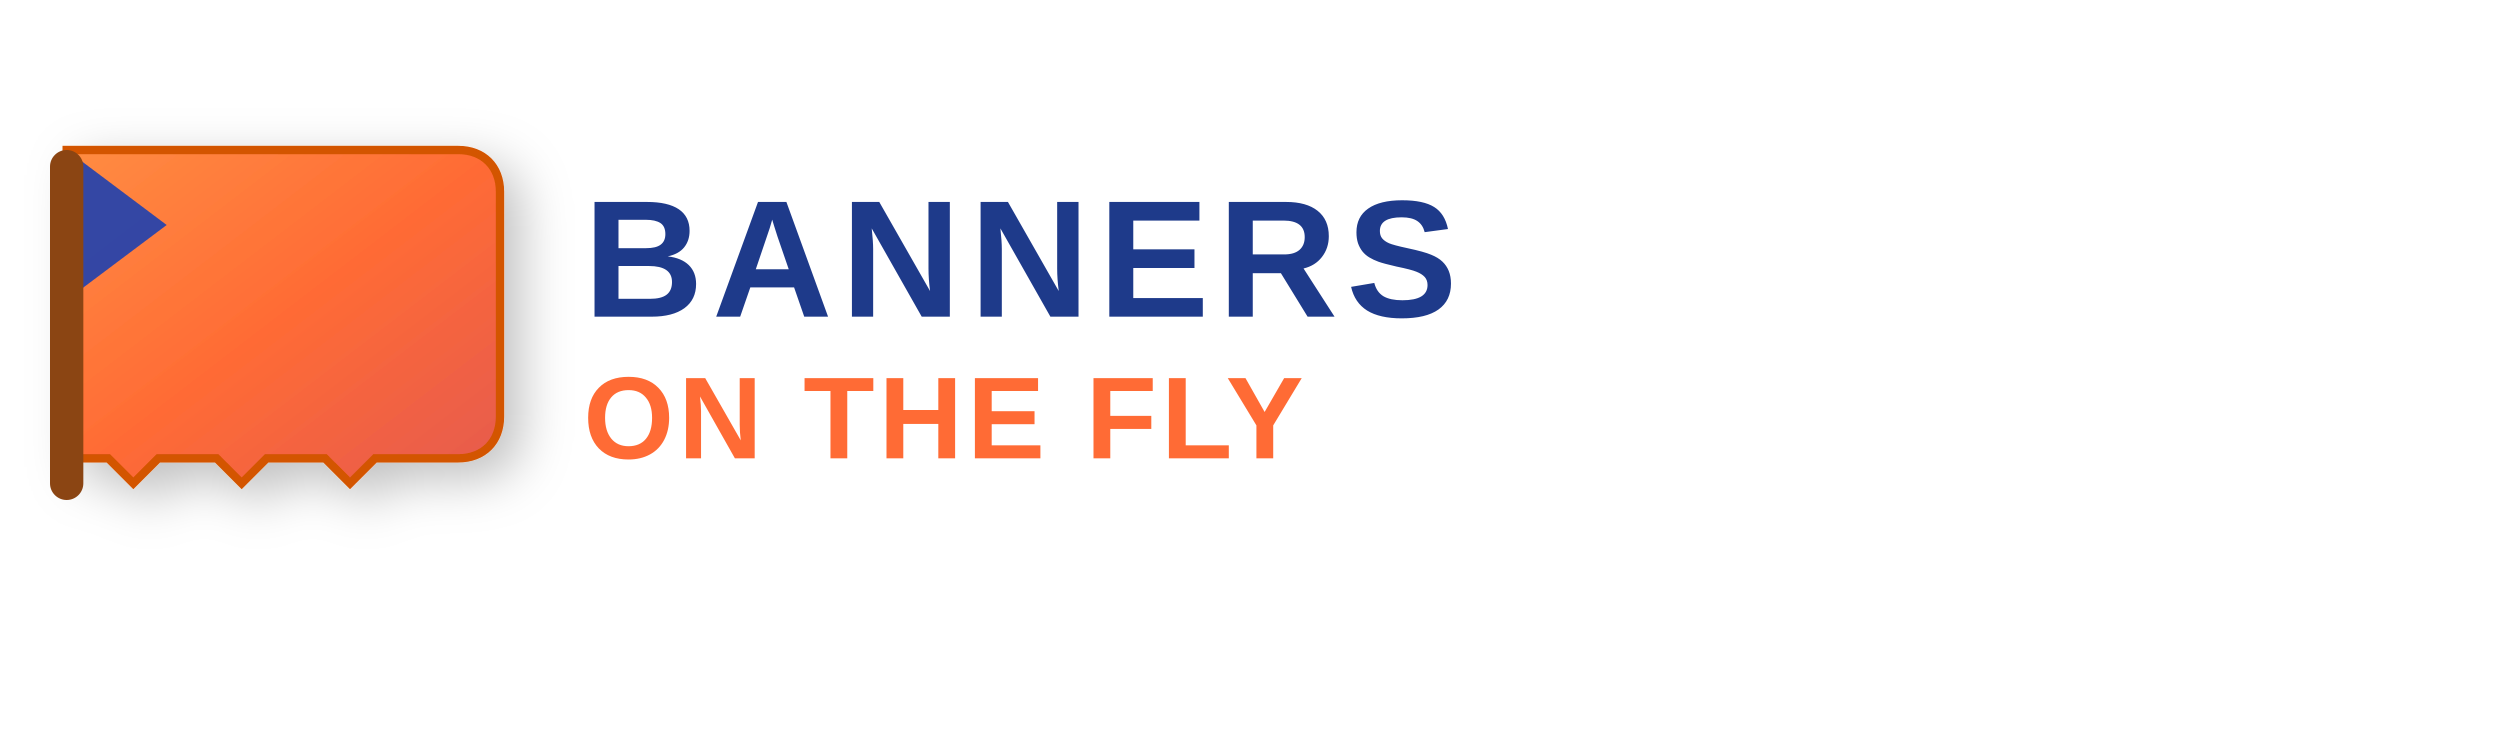
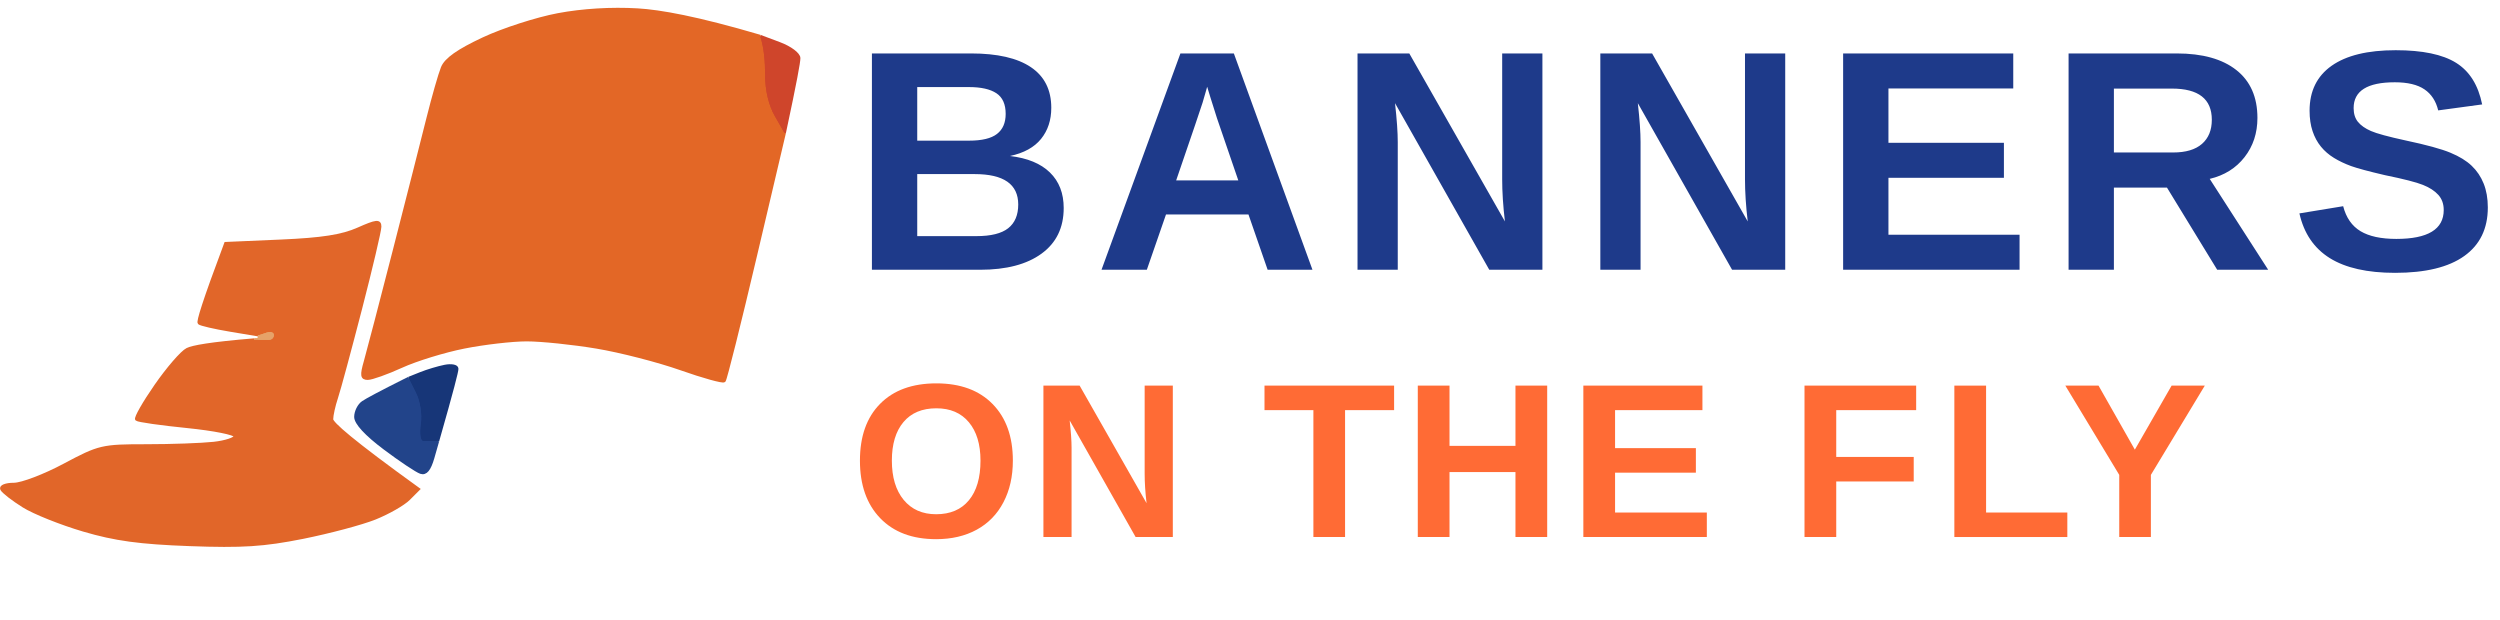
- <svg xmlns="http://www.w3.org/2000/svg" width="300" height="90" viewBox="0 0 300 90">
+ <svg xmlns="http://www.w3.org/2000/svg" id="Layer_1" data-name="Layer 1" viewBox="0 0 799.04 198.12">
  <defs>
-     <linearGradient id="flagGradient" x1="0%" y1="0%" x2="100%" y2="100%">
-       <stop offset="0%" style="stop-color:#FF8C42;stop-opacity:1" />
-       <stop offset="50%" style="stop-color:#FF6B35;stop-opacity:1" />
-       <stop offset="100%" style="stop-color:#E55A4F;stop-opacity:1" />
-     </linearGradient>
-     <filter id="shadow" x="-20%" y="-20%" width="140%" height="140%">
-       <feDropShadow dx="2" dy="2" stdDeviation="3" flood-color="rgba(0,0,0,0.25)" />
-     </filter>
+     <style>
+       .cls-1 {
+         fill: #ff6b35;
+         font-size: 70.35px;
+       }
+ 
+       .cls-1, .cls-2 {
+         font-family: Arial-BoldMT, Arial;
+         font-weight: 700;
+         isolation: isolate;
+       }
+ 
+       .cls-3 {
+         stroke: #cf452b;
+       }
+ 
+       .cls-3, .cls-4, .cls-5, .cls-6, .cls-7, .cls-8 {
+         fill: none;
+       }
+ 
+       .cls-4 {
+         stroke: #e6a269;
+       }
+ 
+       .cls-9 {
+         fill: #e16629;
+       }
+ 
+       .cls-9, .cls-10, .cls-11, .cls-12, .cls-13, .cls-14 {
+         fill-rule: evenodd;
+       }
+ 
+       .cls-5 {
+         stroke: #e16629;
+       }
+ 
+       .cls-6 {
+         stroke: #e36726;
+       }
+ 
+       .cls-10 {
+         fill: #173678;
+       }
+ 
+       .cls-2 {
+         fill: #1e3a8a;
+         font-size: 100.5px;
+         letter-spacing: .05em;
+       }
+ 
+       .cls-11 {
+         fill: #22448a;
+       }
+ 
+       .cls-12 {
+         fill: #cf452b;
+       }
+ 
+       .cls-7 {
+         stroke: #22448a;
+       }
+ 
+       .cls-13 {
+         fill: #e6a269;
+       }
+ 
+       .cls-15 {
+         letter-spacing: -.06em;
+       }
+ 
+       .cls-14 {
+         fill: #e36726;
+       }
+ 
+       .cls-8 {
+         stroke: #173678;
+       }
+ 
+       .cls-16 {
+         letter-spacing: .02em;
+       }
+ 
+       .cls-17 {
+         letter-spacing: .03em;
+       }
+     </style>
  </defs>
-   <path d="M8 18 L55 18 C58 18 60 20 60 23 L60 50 C60 53 58 55 55 55 L45 55 L42 58 L39 55 L32 55 L29 58 L26 55 L19 55 L16 58 L13 55 L8 55 Z" fill="url(#flagGradient)" filter="url(#shadow)" stroke="#D35400" stroke-width="1" />
-   <path d="M8 18 L8 36 L20 27 Z" fill="#1E40AF" opacity="0.9" />
-   <rect x="6" y="18" width="4" height="42" fill="#8B4513" rx="2" />
-   <text x="70" y="38" font-family="Arial, Helvetica, sans-serif" font-size="20" font-weight="bold" fill="#1E3A8A" letter-spacing="1px">BANNERS</text>
-   <text x="70" y="55" font-family="Arial, Helvetica, sans-serif" font-size="14" font-weight="600" fill="#FF6B35" letter-spacing="0.5px">ON THE FLY</text>
+   <path class="cls-6" d="M250.7,42.43h0s-4.16,17.67-9.24,39.25c-5.08,21.58-9.59,39.61-10.01,40.02s-6.65-1.31-13.85-3.85c-7.2-2.54-19.32-5.66-26.94-6.93s-17.67-2.31-22.32-2.31-13.67,1.05-20.01,2.31-15.36,4.03-20.01,6.16c-4.65,2.12-9.51,3.85-10.77,3.85-1.91,0-2.05-.94-.77-5.39.85-2.97,5-18.89,9.24-35.4s9.08-35.56,10.77-42.33,3.77-14.04,4.62-16.16c1.08-2.69,5-5.46,13.08-9.24,6.34-2.97,17.09-6.43,23.86-7.7,7.83-1.48,17.07-2.03,25.4-1.54,7.2.42,18.96,2.49,39.25,8.47" vector-effect="non-scaling-stroke" />
+   <path class="cls-3" d="M243,11.65h0s2.77,1.05,6.16,2.31c3.42,1.28,6.16,3.34,6.16,4.62s-1.05,7.16-4.62,23.86" vector-effect="non-scaling-stroke" />
+   <path class="cls-3" d="M250.7,42.43h0s-1.39-2.42-3.08-5.39c-1.95-3.42-3.08-8.2-3.08-13.08,0-4.23-.35-8.74-1.54-12.31" vector-effect="non-scaling-stroke" />
+   <path class="cls-5" d="M82.92,107.08h0s-4.16-.69-9.24-1.54-9.59-1.89-10.01-2.31,1.31-6.31,8.47-25.4l17.7-.77c13.08-.57,19.5-1.57,24.63-3.85,5.82-2.59,6.93-2.71,6.93-.77,0,1.26-2.77,13.05-6.16,26.17-3.39,13.11-6.85,25.94-7.7,28.48s-1.54,5.66-1.54,6.93,6.23,6.82,27.71,22.32l-3.08,3.08c-1.69,1.69-6.54,4.46-10.77,6.16s-14.62,4.46-23.09,6.16c-12.5,2.49-19.29,2.94-36.17,2.31-15.96-.58-23.81-1.66-33.86-4.62-7.2-2.12-15.85-5.57-19.24-7.7-3.39-2.12-6.5-4.54-6.93-5.39-.43-.86,1.28-1.54,3.85-1.54s9.82-2.77,16.16-6.16c11.14-5.94,12.05-6.16,26.17-6.16,8.05,0,17.73-.35,21.55-.77s6.93-1.46,6.93-2.31-6.93-2.23-15.39-3.08-15.75-1.89-16.16-2.31,2.34-5.28,6.16-10.77c3.82-5.5,8.31-10.7,10.01-11.54s7.23-1.89,21.55-3.08" vector-effect="non-scaling-stroke" />
+   <path class="cls-4" d="M81.38,108.62h.77c.42,0,.77-.35.77-1.54" vector-effect="non-scaling-stroke" />
+   <path class="cls-4" d="M82.92,107.08h0s1.05-.35,2.31-.77,2.31-.08,2.31.77-.69,1.54-1.54,1.54h-4.62" vector-effect="non-scaling-stroke" />
+   <path class="cls-8" d="M130.63,120.94h0s1.72-.69,3.85-1.54,5.57-1.89,7.7-2.31,3.85-.08,3.85.77-1.39,6.39-6.16,23.09" vector-effect="non-scaling-stroke" />
+   <path class="cls-7" d="M130.63,120.94h0s1.05,2.08,2.31,4.62c1.37,2.74,2,6.82,1.54,10.01-.45,3.08-.11,5.39.77,5.39h4.62" vector-effect="non-scaling-stroke" />
+   <path class="cls-7" d="M139.87,140.95h0s-.69,2.42-1.54,5.39c-1.08,3.74-2.25,5.16-3.85,4.62-1.26-.42-6.46-3.88-11.54-7.7-5.9-4.43-9.24-8.03-9.24-10.01,0-1.69,1.05-3.77,2.31-4.62s5.08-2.92,14.62-7.7" vector-effect="non-scaling-stroke" />
+   <path class="cls-14" d="M243,11.65c1.19,3.57,1.54,8.08,1.54,12.31,0,4.88,1.12,9.67,3.08,13.08,1.69,2.97,3.08,5.39,3.08,5.39h0s-4.16,17.67-9.24,39.25c-5.08,21.58-9.59,39.61-10.01,40.02s-6.65-1.31-13.85-3.85c-7.2-2.54-19.32-5.66-26.94-6.93s-17.67-2.31-22.32-2.31-13.67,1.05-20.01,2.31-15.36,4.03-20.01,6.16c-4.65,2.12-9.51,3.85-10.77,3.85-1.91,0-2.05-.94-.77-5.39.85-2.97,5-18.89,9.24-35.4s9.08-35.56,10.77-42.33,3.77-14.04,4.62-16.16c1.08-2.69,5-5.46,13.08-9.24,6.34-2.97,17.09-6.43,23.86-7.7,7.83-1.48,17.07-2.03,25.4-1.54,7.2.42,18.96,2.49,39.25,8.47Z" />
+   <path class="cls-12" d="M243,11.65h0s2.77,1.05,6.16,2.31c3.42,1.28,6.16,3.34,6.16,4.62s-1.05,7.16-4.62,23.86h0s-1.39-2.42-3.08-5.39c-1.95-3.42-3.08-8.2-3.08-13.08,0-4.23-.35-8.74-1.54-12.31Z" />
+   <path class="cls-9" d="M81.38,108.62h4.62c.85,0,1.54-.69,1.54-1.54s-1.05-1.19-2.31-.77-2.31.77-2.31.77h0s-4.16-.69-9.24-1.54-9.59-1.89-10.01-2.31,1.31-6.31,8.47-25.4l17.7-.77c13.08-.57,19.5-1.57,24.63-3.85,5.82-2.59,6.93-2.71,6.93-.77,0,1.26-2.77,13.05-6.16,26.17-3.39,13.11-6.85,25.94-7.7,28.48s-1.54,5.66-1.54,6.93,6.23,6.82,27.71,22.32l-3.08,3.08c-1.69,1.69-6.54,4.46-10.77,6.16s-14.62,4.46-23.09,6.16c-12.5,2.49-19.29,2.94-36.17,2.31-15.96-.58-23.81-1.66-33.86-4.62-7.2-2.12-15.85-5.57-19.24-7.7-3.39-2.12-6.5-4.54-6.93-5.39-.43-.86,1.28-1.54,3.85-1.54s9.82-2.77,16.16-6.16c11.14-5.94,12.05-6.16,26.17-6.16,8.05,0,17.73-.35,21.55-.77s6.93-1.46,6.93-2.31-6.93-2.23-15.39-3.08-15.75-1.89-16.16-2.31,2.34-5.28,6.16-10.77c3.82-5.5,8.31-10.7,10.01-11.54s7.23-1.89,21.55-3.08Z" />
+   <path class="cls-13" d="M81.38,108.62h.77c.42,0,.77-.35.77-1.54h0s1.05-.35,2.31-.77,2.31-.08,2.31.77-.69,1.54-1.54,1.54h-4.62Z" />
+   <path class="cls-10" d="M139.87,140.95h-4.62c-.88,0-1.22-2.31-.77-5.39.46-3.19-.17-7.27-1.54-10.01-1.26-2.54-2.31-4.62-2.31-4.62h0s1.72-.69,3.85-1.54,5.57-1.89,7.7-2.31,3.85-.08,3.85.77-1.39,6.39-6.16,23.09Z" />
+   <path class="cls-11" d="M130.63,120.94h0s1.05,2.08,2.31,4.62c1.37,2.74,2,6.82,1.54,10.01-.45,3.08-.11,5.39.77,5.39h4.62s-.69,2.42-1.54,5.39c-1.08,3.74-2.25,5.16-3.85,4.62-1.26-.42-6.46-3.88-11.54-7.7-5.9-4.43-9.24-8.03-9.24-10.01,0-1.69,1.05-3.77,2.31-4.62s5.08-2.92,14.62-7.7Z" />
+   <text class="cls-2" transform="translate(271.96 86.22)">
+     <tspan x="0" y="0">BANNERS</tspan>
+   </text>
+   <text class="cls-1" transform="translate(271.96 171.64)">
+     <tspan class="cls-17" x="0" y="0">ON THE F</tspan>
+     <tspan class="cls-15" x="347.98" y="0">L</tspan>
+     <tspan class="cls-16" x="386.95" y="0">Y</tspan>
+   </text>
</svg>
